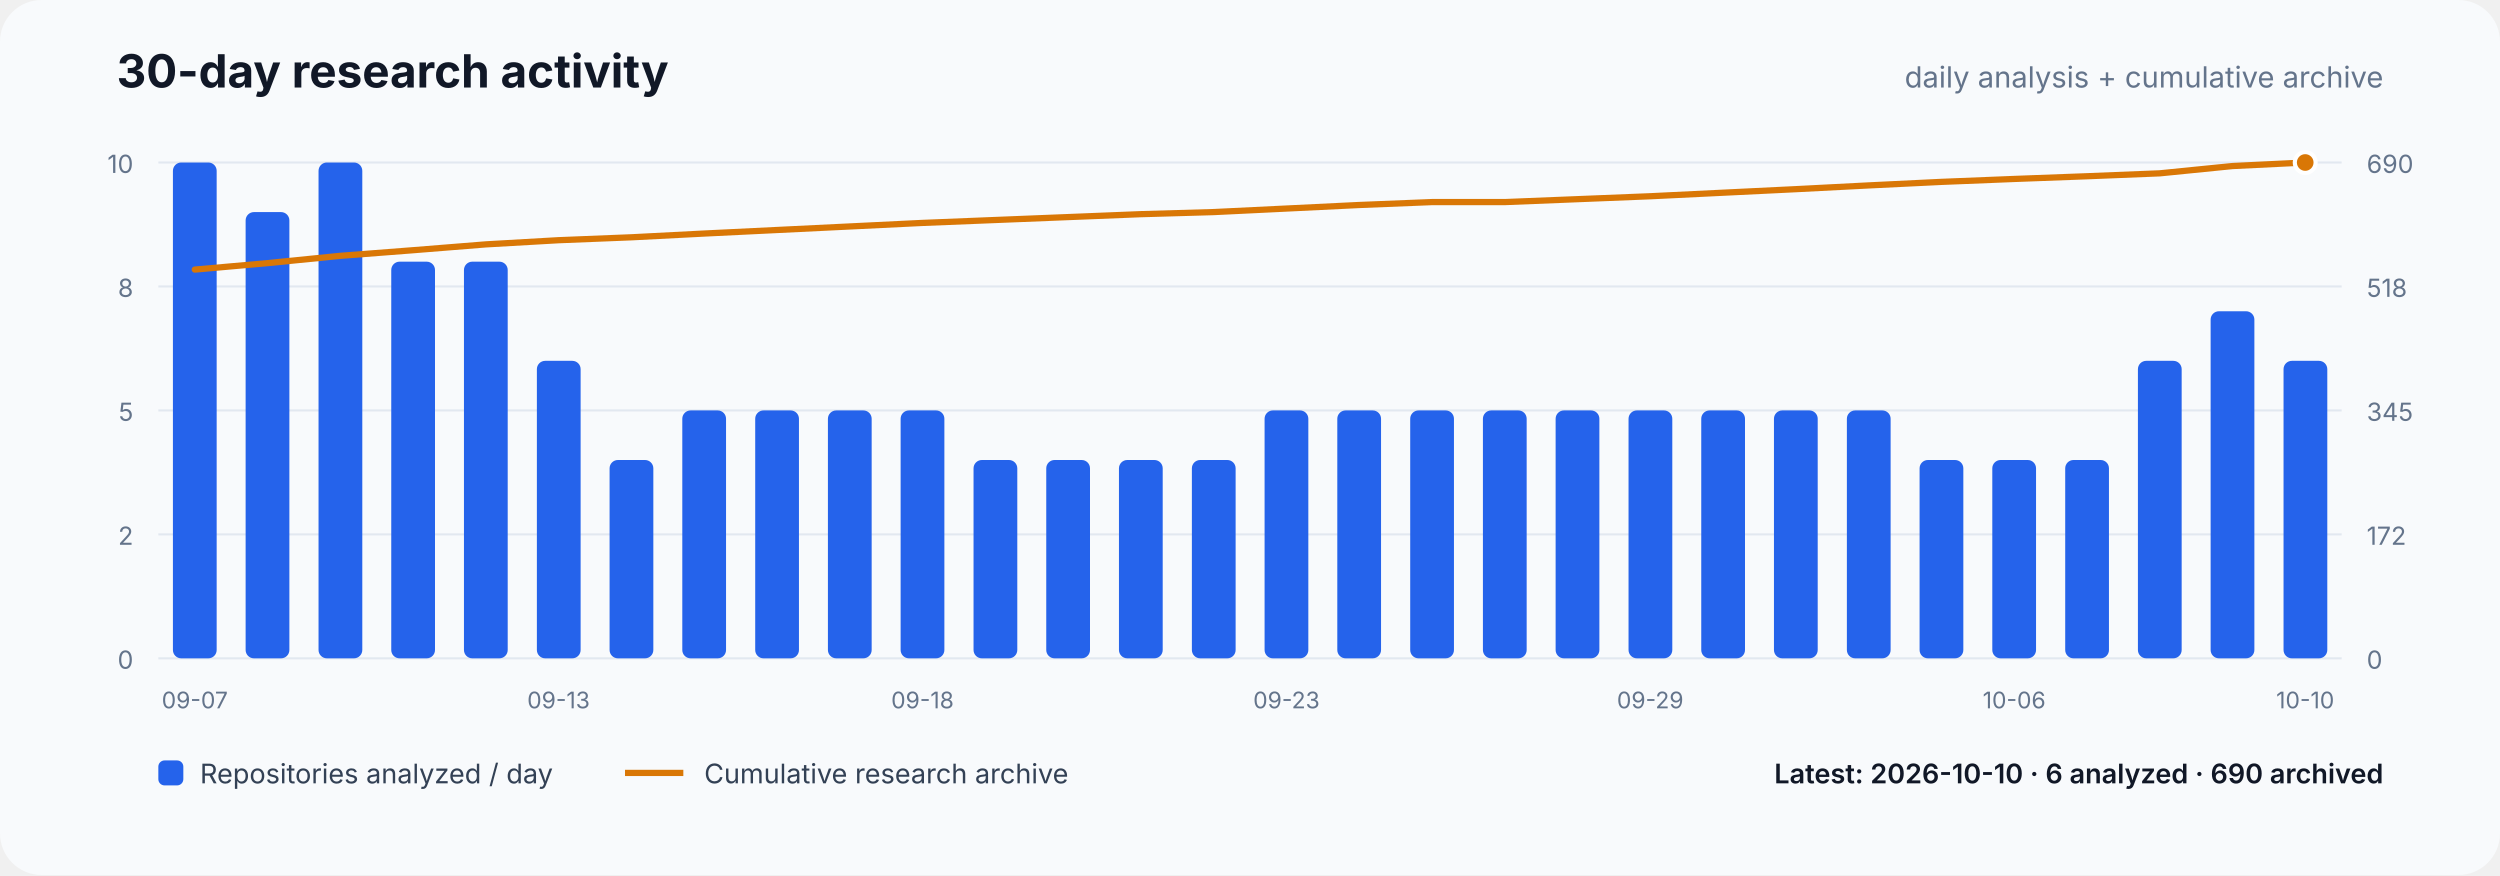
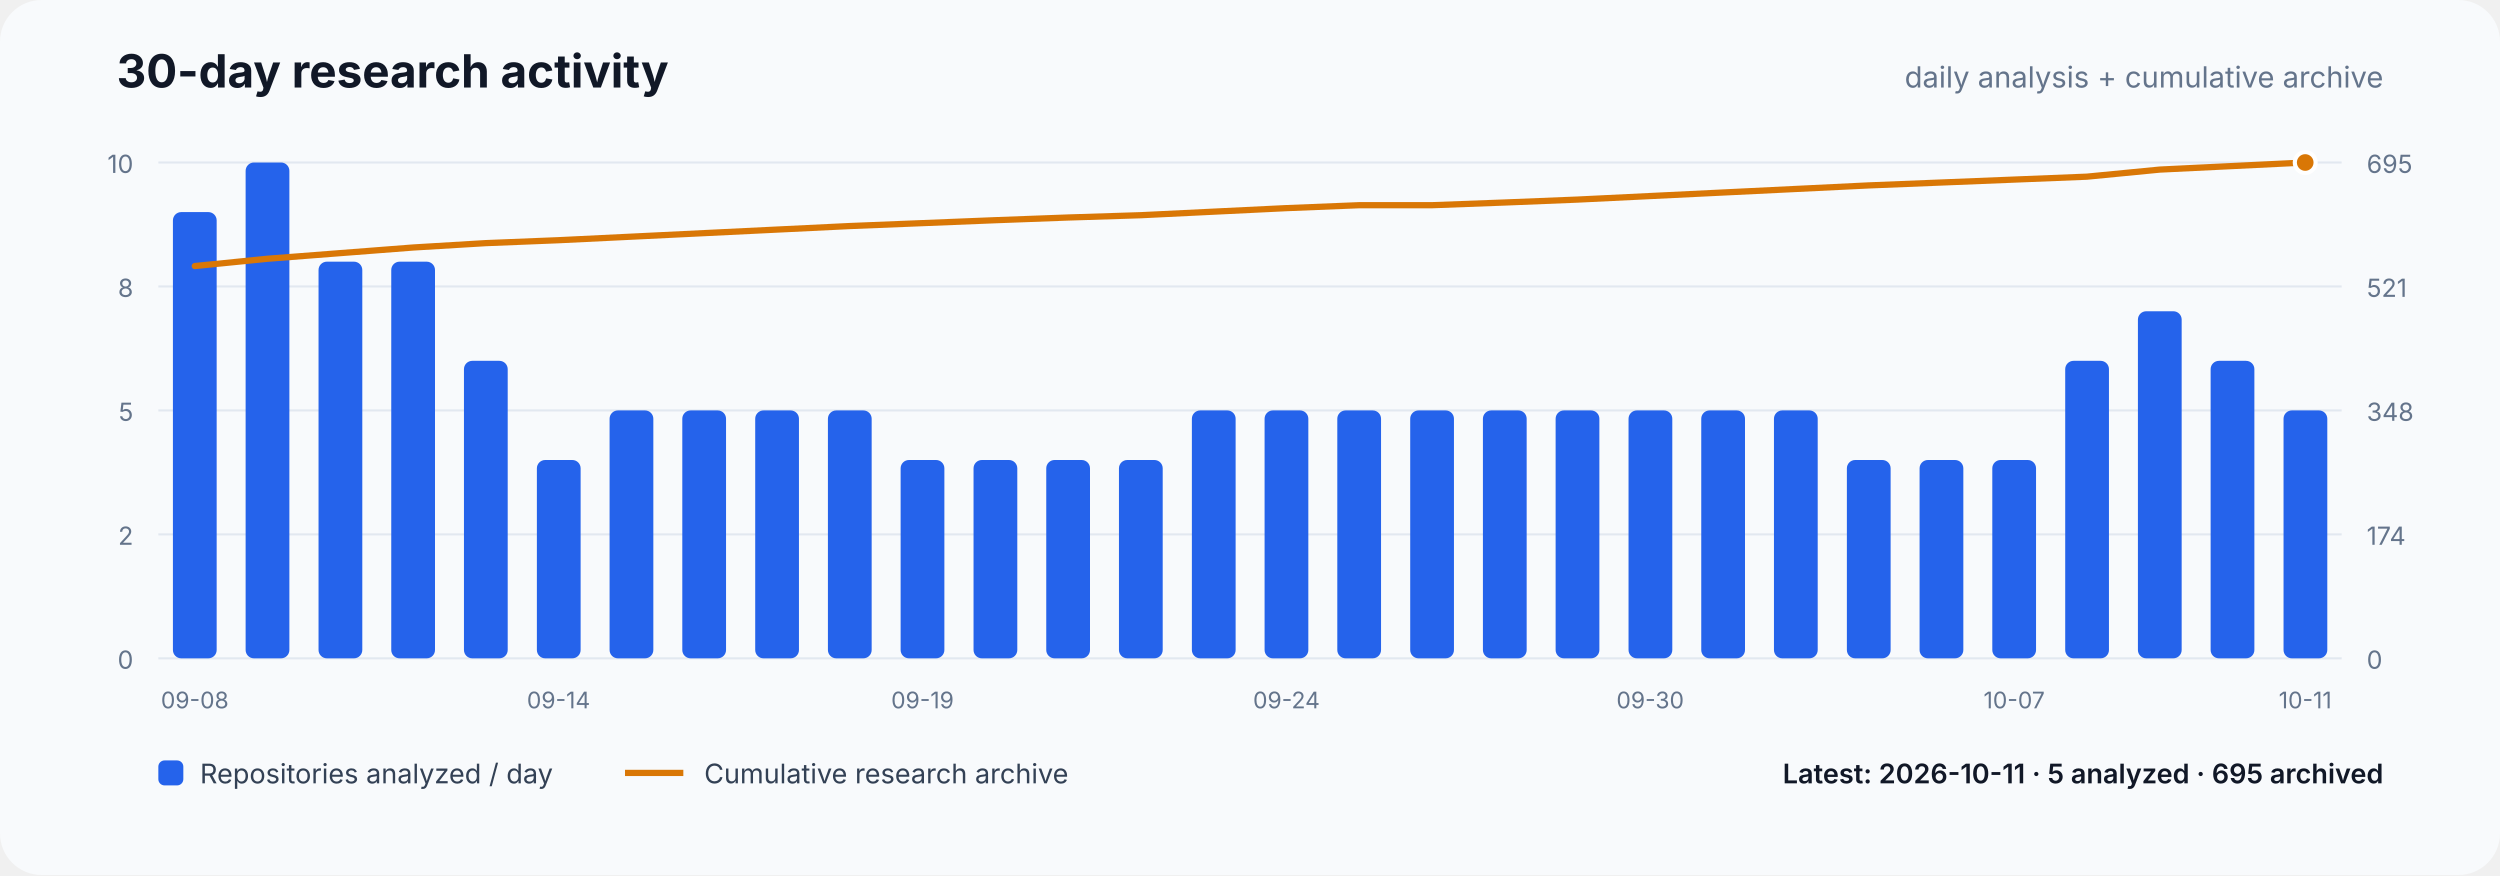
<svg xmlns="http://www.w3.org/2000/svg" width="1200" height="420" viewBox="0 0 1200 420" role="img" aria-labelledby="title desc">
  <rect width="1200" height="420" rx="20" fill="#f8fafc" />
  <text x="56" y="42" font-family="Inter,system-ui,sans-serif" font-size="22" font-weight="700" fill="#111827">30-day research activity</text>
  <text x="1144" y="42" text-anchor="end" font-family="Inter,system-ui,sans-serif" font-size="14" fill="#64748b">daily analysis + cumulative archive</text>
  <line x1="76" y1="316.0" x2="1124" y2="316.0" stroke="#e2e8f0" />
  <text x="64" y="321.0" text-anchor="end" font-family="Inter,system-ui,sans-serif" font-size="12" fill="#64748b">0</text>
  <text x="1136" y="321.0" font-family="Inter,system-ui,sans-serif" font-size="12" fill="#64748b">0</text>
  <line x1="76" y1="256.5" x2="1124" y2="256.5" stroke="#e2e8f0" />
  <text x="64" y="261.5" text-anchor="end" font-family="Inter,system-ui,sans-serif" font-size="12" fill="#64748b">2</text>
-   <text x="1136" y="261.5" font-family="Inter,system-ui,sans-serif" font-size="12" fill="#64748b">172</text>
+   <text x="1136" y="261.5" font-family="Inter,system-ui,sans-serif" font-size="12" fill="#64748b">174</text>
  <line x1="76" y1="197.0" x2="1124" y2="197.0" stroke="#e2e8f0" />
  <text x="64" y="202.0" text-anchor="end" font-family="Inter,system-ui,sans-serif" font-size="12" fill="#64748b">5</text>
-   <text x="1136" y="202.0" font-family="Inter,system-ui,sans-serif" font-size="12" fill="#64748b">345</text>
+   <text x="1136" y="202.0" font-family="Inter,system-ui,sans-serif" font-size="12" fill="#64748b">348</text>
  <line x1="76" y1="137.5" x2="1124" y2="137.5" stroke="#e2e8f0" />
  <text x="64" y="142.5" text-anchor="end" font-family="Inter,system-ui,sans-serif" font-size="12" fill="#64748b">8</text>
-   <text x="1136" y="142.5" font-family="Inter,system-ui,sans-serif" font-size="12" fill="#64748b">518</text>
+   <text x="1136" y="142.5" font-family="Inter,system-ui,sans-serif" font-size="12" fill="#64748b">521</text>
  <line x1="76" y1="78.0" x2="1124" y2="78.0" stroke="#e2e8f0" />
  <text x="64" y="83.0" text-anchor="end" font-family="Inter,system-ui,sans-serif" font-size="12" fill="#64748b">10</text>
-   <text x="1136" y="83.0" font-family="Inter,system-ui,sans-serif" font-size="12" fill="#64748b">690</text>
-   <rect x="83.0" y="78.0" width="21.0" height="238.0" rx="4" fill="#2563eb" />
-   <text x="93.5" y="340" text-anchor="middle" font-family="Inter,system-ui,sans-serif" font-size="11" fill="#64748b">09-07</text>
-   <rect x="117.9" y="101.8" width="21.0" height="214.2" rx="4" fill="#2563eb" />
-   <rect x="152.9" y="78.0" width="21.0" height="238.0" rx="4" fill="#2563eb" />
+   <text x="1136" y="83.0" font-family="Inter,system-ui,sans-serif" font-size="12" fill="#64748b">695</text>
+   <rect x="83.0" y="101.8" width="21.0" height="214.2" rx="4" fill="#2563eb" />
+   <text x="93.5" y="340" text-anchor="middle" font-family="Inter,system-ui,sans-serif" font-size="11" fill="#64748b">09-08</text>
+   <rect x="117.9" y="78.0" width="21.0" height="238.0" rx="4" fill="#2563eb" />
+   <rect x="152.9" y="125.6" width="21.0" height="190.4" rx="4" fill="#2563eb" />
  <rect x="187.8" y="125.6" width="21.0" height="190.4" rx="4" fill="#2563eb" />
-   <rect x="222.7" y="125.6" width="21.0" height="190.4" rx="4" fill="#2563eb" />
-   <rect x="257.7" y="173.2" width="21.0" height="142.8" rx="4" fill="#2563eb" />
-   <text x="268.1" y="340" text-anchor="middle" font-family="Inter,system-ui,sans-serif" font-size="11" fill="#64748b">09-13</text>
-   <rect x="292.6" y="220.8" width="21.0" height="95.2" rx="4" fill="#2563eb" />
+   <rect x="222.7" y="173.2" width="21.0" height="142.8" rx="4" fill="#2563eb" />
+   <rect x="257.7" y="220.8" width="21.0" height="95.2" rx="4" fill="#2563eb" />
+   <text x="268.1" y="340" text-anchor="middle" font-family="Inter,system-ui,sans-serif" font-size="11" fill="#64748b">09-14</text>
+   <rect x="292.6" y="197.0" width="21.0" height="119.0" rx="4" fill="#2563eb" />
  <rect x="327.5" y="197.0" width="21.0" height="119.0" rx="4" fill="#2563eb" />
  <rect x="362.5" y="197.0" width="21.0" height="119.0" rx="4" fill="#2563eb" />
  <rect x="397.4" y="197.0" width="21.0" height="119.0" rx="4" fill="#2563eb" />
-   <rect x="432.3" y="197.0" width="21.0" height="119.0" rx="4" fill="#2563eb" />
-   <text x="442.8" y="340" text-anchor="middle" font-family="Inter,system-ui,sans-serif" font-size="11" fill="#64748b">09-18</text>
+   <rect x="432.3" y="220.8" width="21.0" height="95.2" rx="4" fill="#2563eb" />
+   <text x="442.8" y="340" text-anchor="middle" font-family="Inter,system-ui,sans-serif" font-size="11" fill="#64748b">09-19</text>
  <rect x="467.3" y="220.8" width="21.0" height="95.2" rx="4" fill="#2563eb" />
  <rect x="502.2" y="220.8" width="21.0" height="95.2" rx="4" fill="#2563eb" />
  <rect x="537.1" y="220.8" width="21.0" height="95.2" rx="4" fill="#2563eb" />
-   <rect x="572.1" y="220.8" width="21.0" height="95.2" rx="4" fill="#2563eb" />
+   <rect x="572.1" y="197.0" width="21.0" height="119.0" rx="4" fill="#2563eb" />
  <rect x="607.0" y="197.0" width="21.0" height="119.0" rx="4" fill="#2563eb" />
-   <text x="617.5" y="340" text-anchor="middle" font-family="Inter,system-ui,sans-serif" font-size="11" fill="#64748b">09-23</text>
+   <text x="617.5" y="340" text-anchor="middle" font-family="Inter,system-ui,sans-serif" font-size="11" fill="#64748b">09-24</text>
  <rect x="641.9" y="197.0" width="21.0" height="119.0" rx="4" fill="#2563eb" />
  <rect x="676.9" y="197.0" width="21.0" height="119.0" rx="4" fill="#2563eb" />
  <rect x="711.8" y="197.0" width="21.0" height="119.0" rx="4" fill="#2563eb" />
  <rect x="746.7" y="197.0" width="21.0" height="119.0" rx="4" fill="#2563eb" />
  <rect x="781.7" y="197.0" width="21.0" height="119.0" rx="4" fill="#2563eb" />
-   <text x="792.1" y="340" text-anchor="middle" font-family="Inter,system-ui,sans-serif" font-size="11" fill="#64748b">09-29</text>
+   <text x="792.1" y="340" text-anchor="middle" font-family="Inter,system-ui,sans-serif" font-size="11" fill="#64748b">09-30</text>
  <rect x="816.6" y="197.0" width="21.0" height="119.0" rx="4" fill="#2563eb" />
  <rect x="851.5" y="197.0" width="21.0" height="119.0" rx="4" fill="#2563eb" />
-   <rect x="886.5" y="197.0" width="21.0" height="119.0" rx="4" fill="#2563eb" />
+   <rect x="886.5" y="220.8" width="21.0" height="95.2" rx="4" fill="#2563eb" />
  <rect x="921.4" y="220.8" width="21.0" height="95.2" rx="4" fill="#2563eb" />
  <rect x="956.3" y="220.8" width="21.0" height="95.2" rx="4" fill="#2563eb" />
-   <text x="966.8" y="340" text-anchor="middle" font-family="Inter,system-ui,sans-serif" font-size="11" fill="#64748b">10-06</text>
-   <rect x="991.3" y="220.8" width="21.0" height="95.2" rx="4" fill="#2563eb" />
-   <rect x="1026.2" y="173.2" width="21.0" height="142.8" rx="4" fill="#2563eb" />
-   <rect x="1061.1" y="149.4" width="21.0" height="166.6" rx="4" fill="#2563eb" />
-   <rect x="1096.1" y="173.2" width="21.0" height="142.8" rx="4" fill="#2563eb" />
-   <text x="1106.5" y="340" text-anchor="middle" font-family="Inter,system-ui,sans-serif" font-size="11" fill="#64748b">10-10</text>
-   <polyline points="93.5,129.4 128.4,126.3 163.3,122.8 198.3,120.1 233.2,117.3 268.1,115.3 303.1,113.9 338.0,112.1 372.9,110.4 407.9,108.7 442.8,107.0 477.7,105.6 512.7,104.2 547.6,102.8 582.5,101.8 617.5,100.1 652.4,98.4 687.3,97.0 722.3,97.0 757.2,95.6 792.1,94.2 827.1,92.5 862.0,90.8 896.9,89.0 931.9,87.3 966.8,85.9 1001.7,84.6 1036.7,83.2 1071.6,79.7 1106.5,78.0" fill="none" stroke="#d97706" stroke-width="3" stroke-linejoin="round" stroke-linecap="round" />
+   <text x="966.8" y="340" text-anchor="middle" font-family="Inter,system-ui,sans-serif" font-size="11" fill="#64748b">10-07</text>
+   <rect x="991.3" y="173.2" width="21.0" height="142.8" rx="4" fill="#2563eb" />
+   <rect x="1026.2" y="149.4" width="21.0" height="166.6" rx="4" fill="#2563eb" />
+   <rect x="1061.1" y="173.2" width="21.0" height="142.8" rx="4" fill="#2563eb" />
+   <rect x="1096.1" y="197.0" width="21.0" height="119.0" rx="4" fill="#2563eb" />
+   <text x="1106.5" y="340" text-anchor="middle" font-family="Inter,system-ui,sans-serif" font-size="11" fill="#64748b">10-11</text>
+   <polyline points="93.5,127.7 128.4,124.2 163.3,121.5 198.3,118.8 233.2,116.7 268.1,115.3 303.1,113.6 338.0,111.9 372.9,110.2 407.9,108.5 442.8,107.1 477.7,105.7 512.7,104.4 547.6,103.3 582.5,101.6 617.5,99.9 652.4,98.5 687.3,98.5 722.3,97.2 757.2,95.8 792.1,94.1 827.1,92.4 862.0,90.7 896.9,89.0 931.9,87.6 966.8,86.2 1001.7,84.8 1036.7,81.4 1071.6,79.7 1106.5,78.0" fill="none" stroke="#d97706" stroke-width="3" stroke-linejoin="round" stroke-linecap="round" />
  <circle cx="1106.5" cy="78.0" r="5" fill="#d97706" stroke="#fff" stroke-width="2" />
  <rect x="76" y="365" width="12" height="12" rx="3" fill="#2563eb" />
  <text x="96" y="376" font-family="Inter,system-ui,sans-serif" font-size="13" fill="#334155">Repositories analyzed / day</text>
  <line x1="300" y1="371" x2="328" y2="371" stroke="#d97706" stroke-width="3" />
  <text x="338" y="376" font-family="Inter,system-ui,sans-serif" font-size="13" fill="#334155">Cumulative research archive</text>
-   <text x="1144" y="376" text-anchor="end" font-family="Inter,system-ui,sans-serif" font-size="13" font-weight="600" fill="#111827">Latest: 2026-10-10 · 6 analyzed · 690 archived</text>
+   <text x="1144" y="376" text-anchor="end" font-family="Inter,system-ui,sans-serif" font-size="13" font-weight="600" fill="#111827">Latest: 2026-10-11 · 5 analyzed · 695 archived</text>
</svg>
